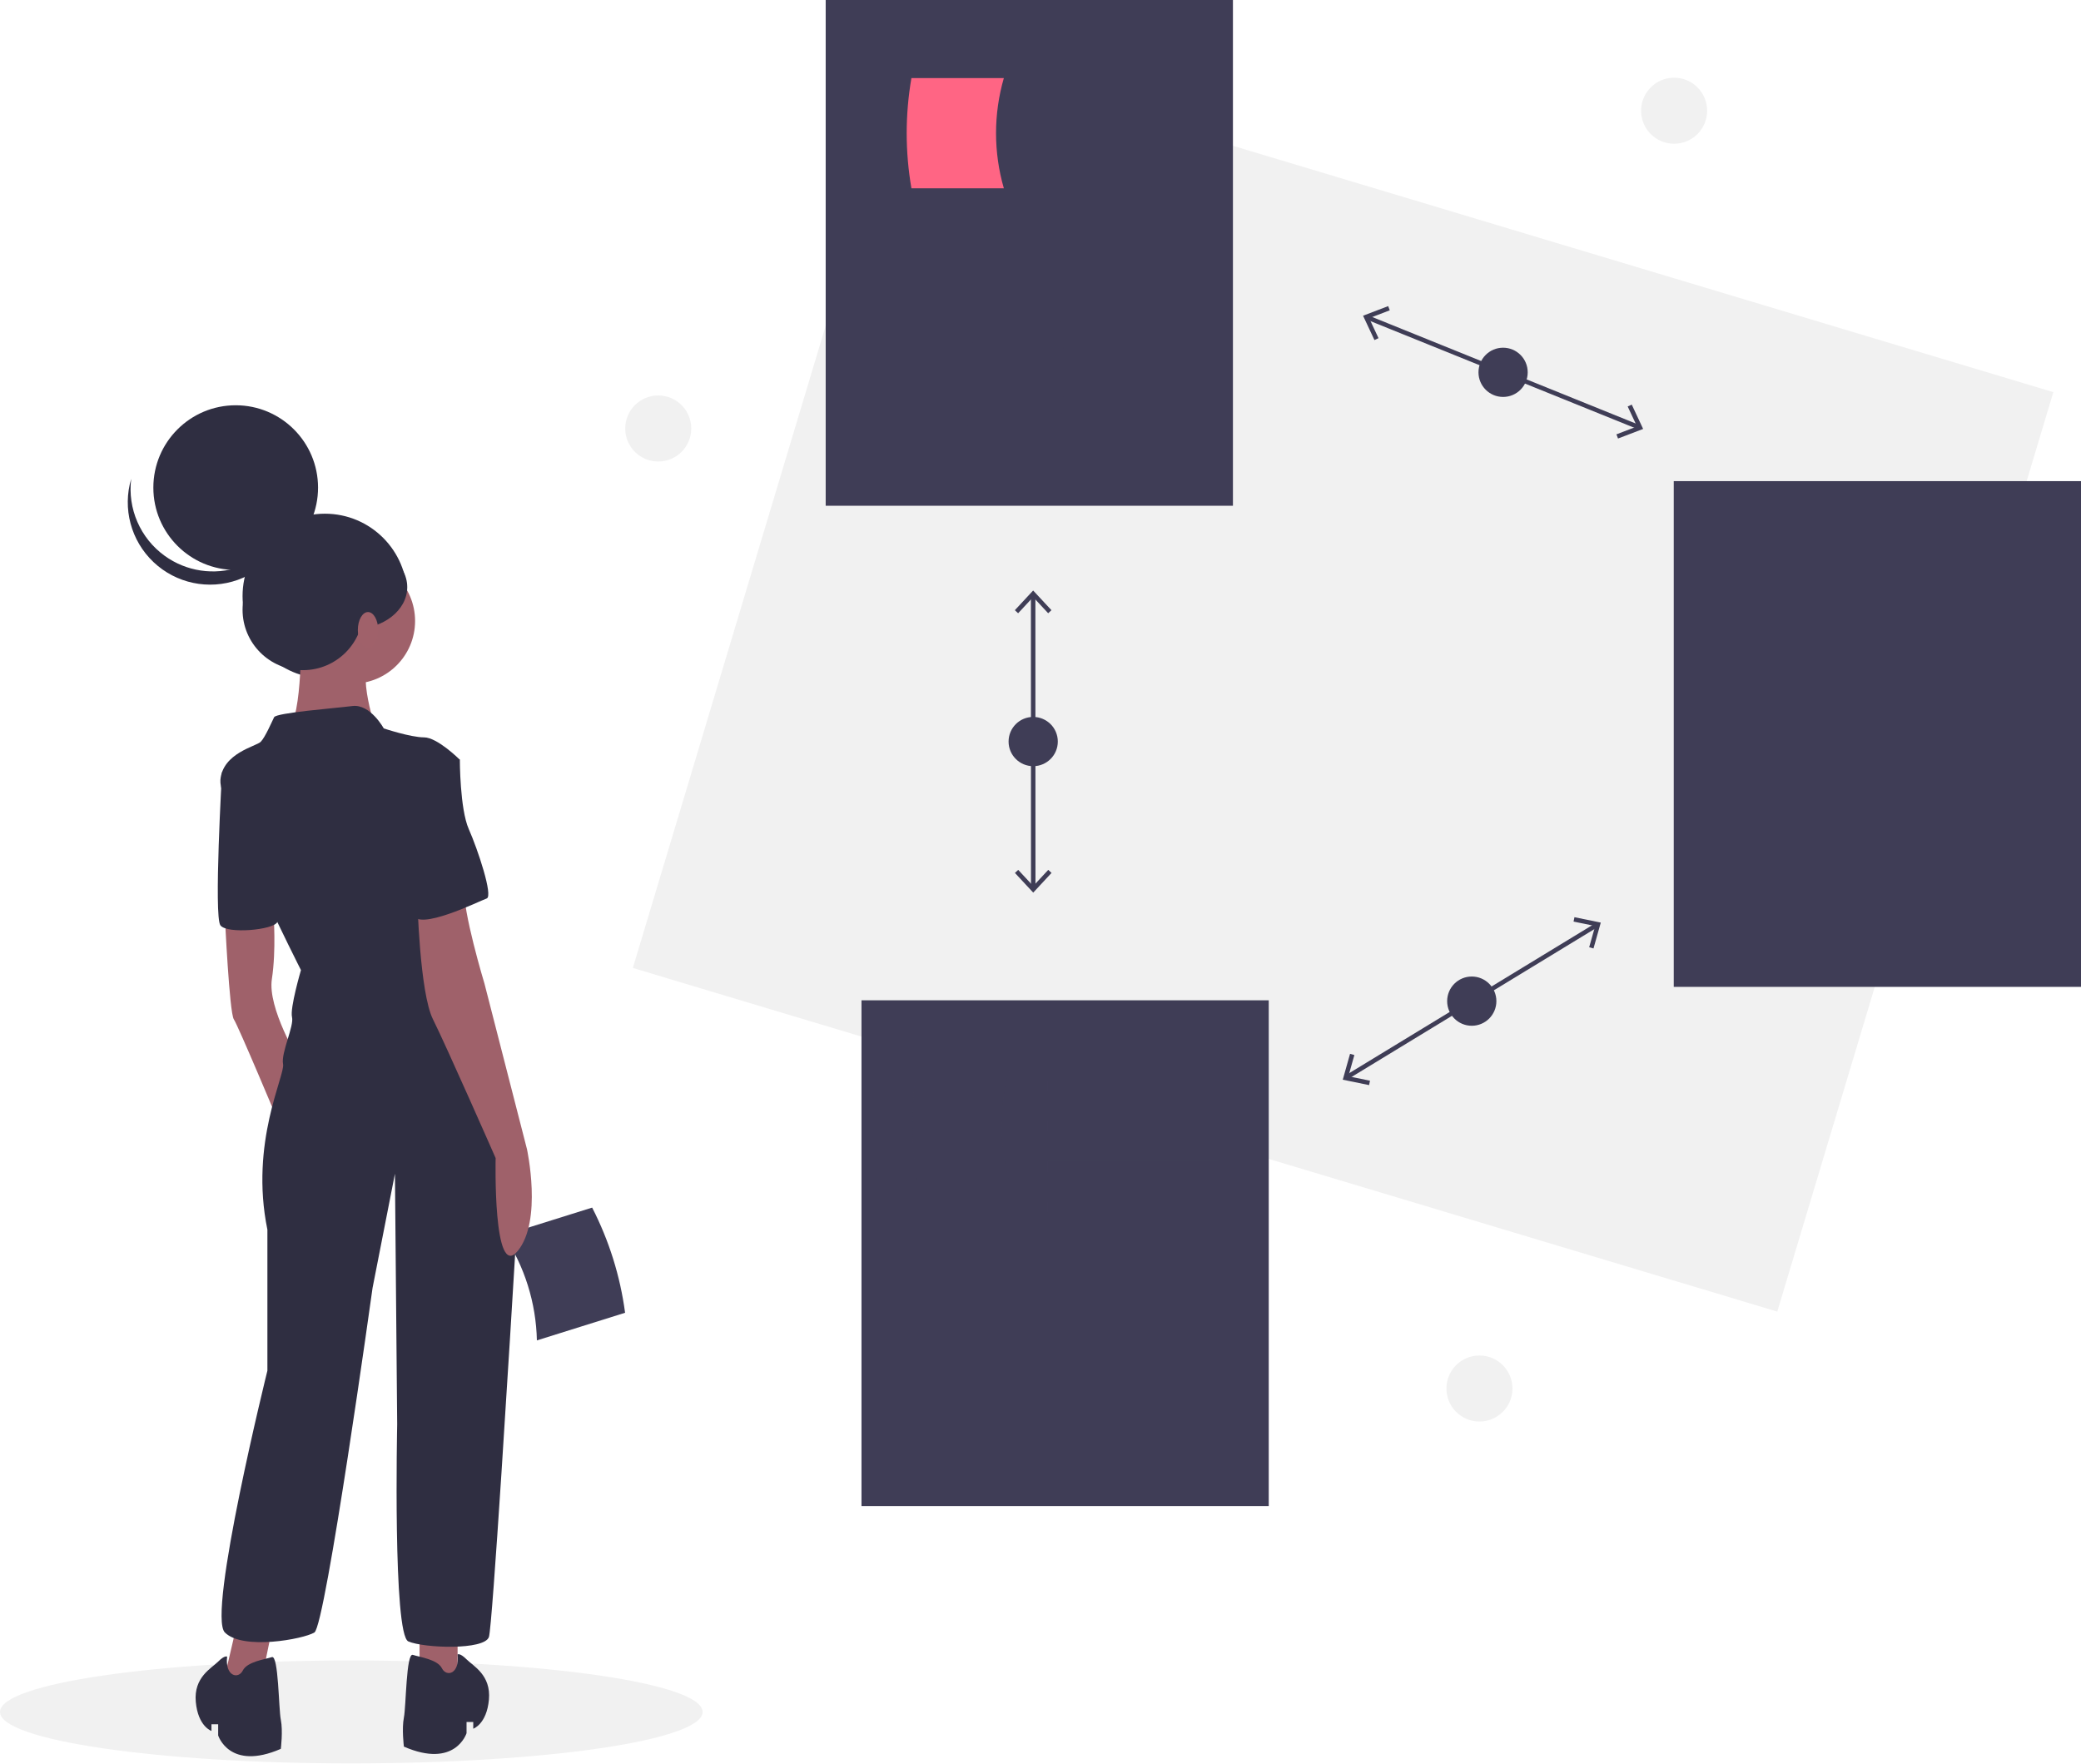
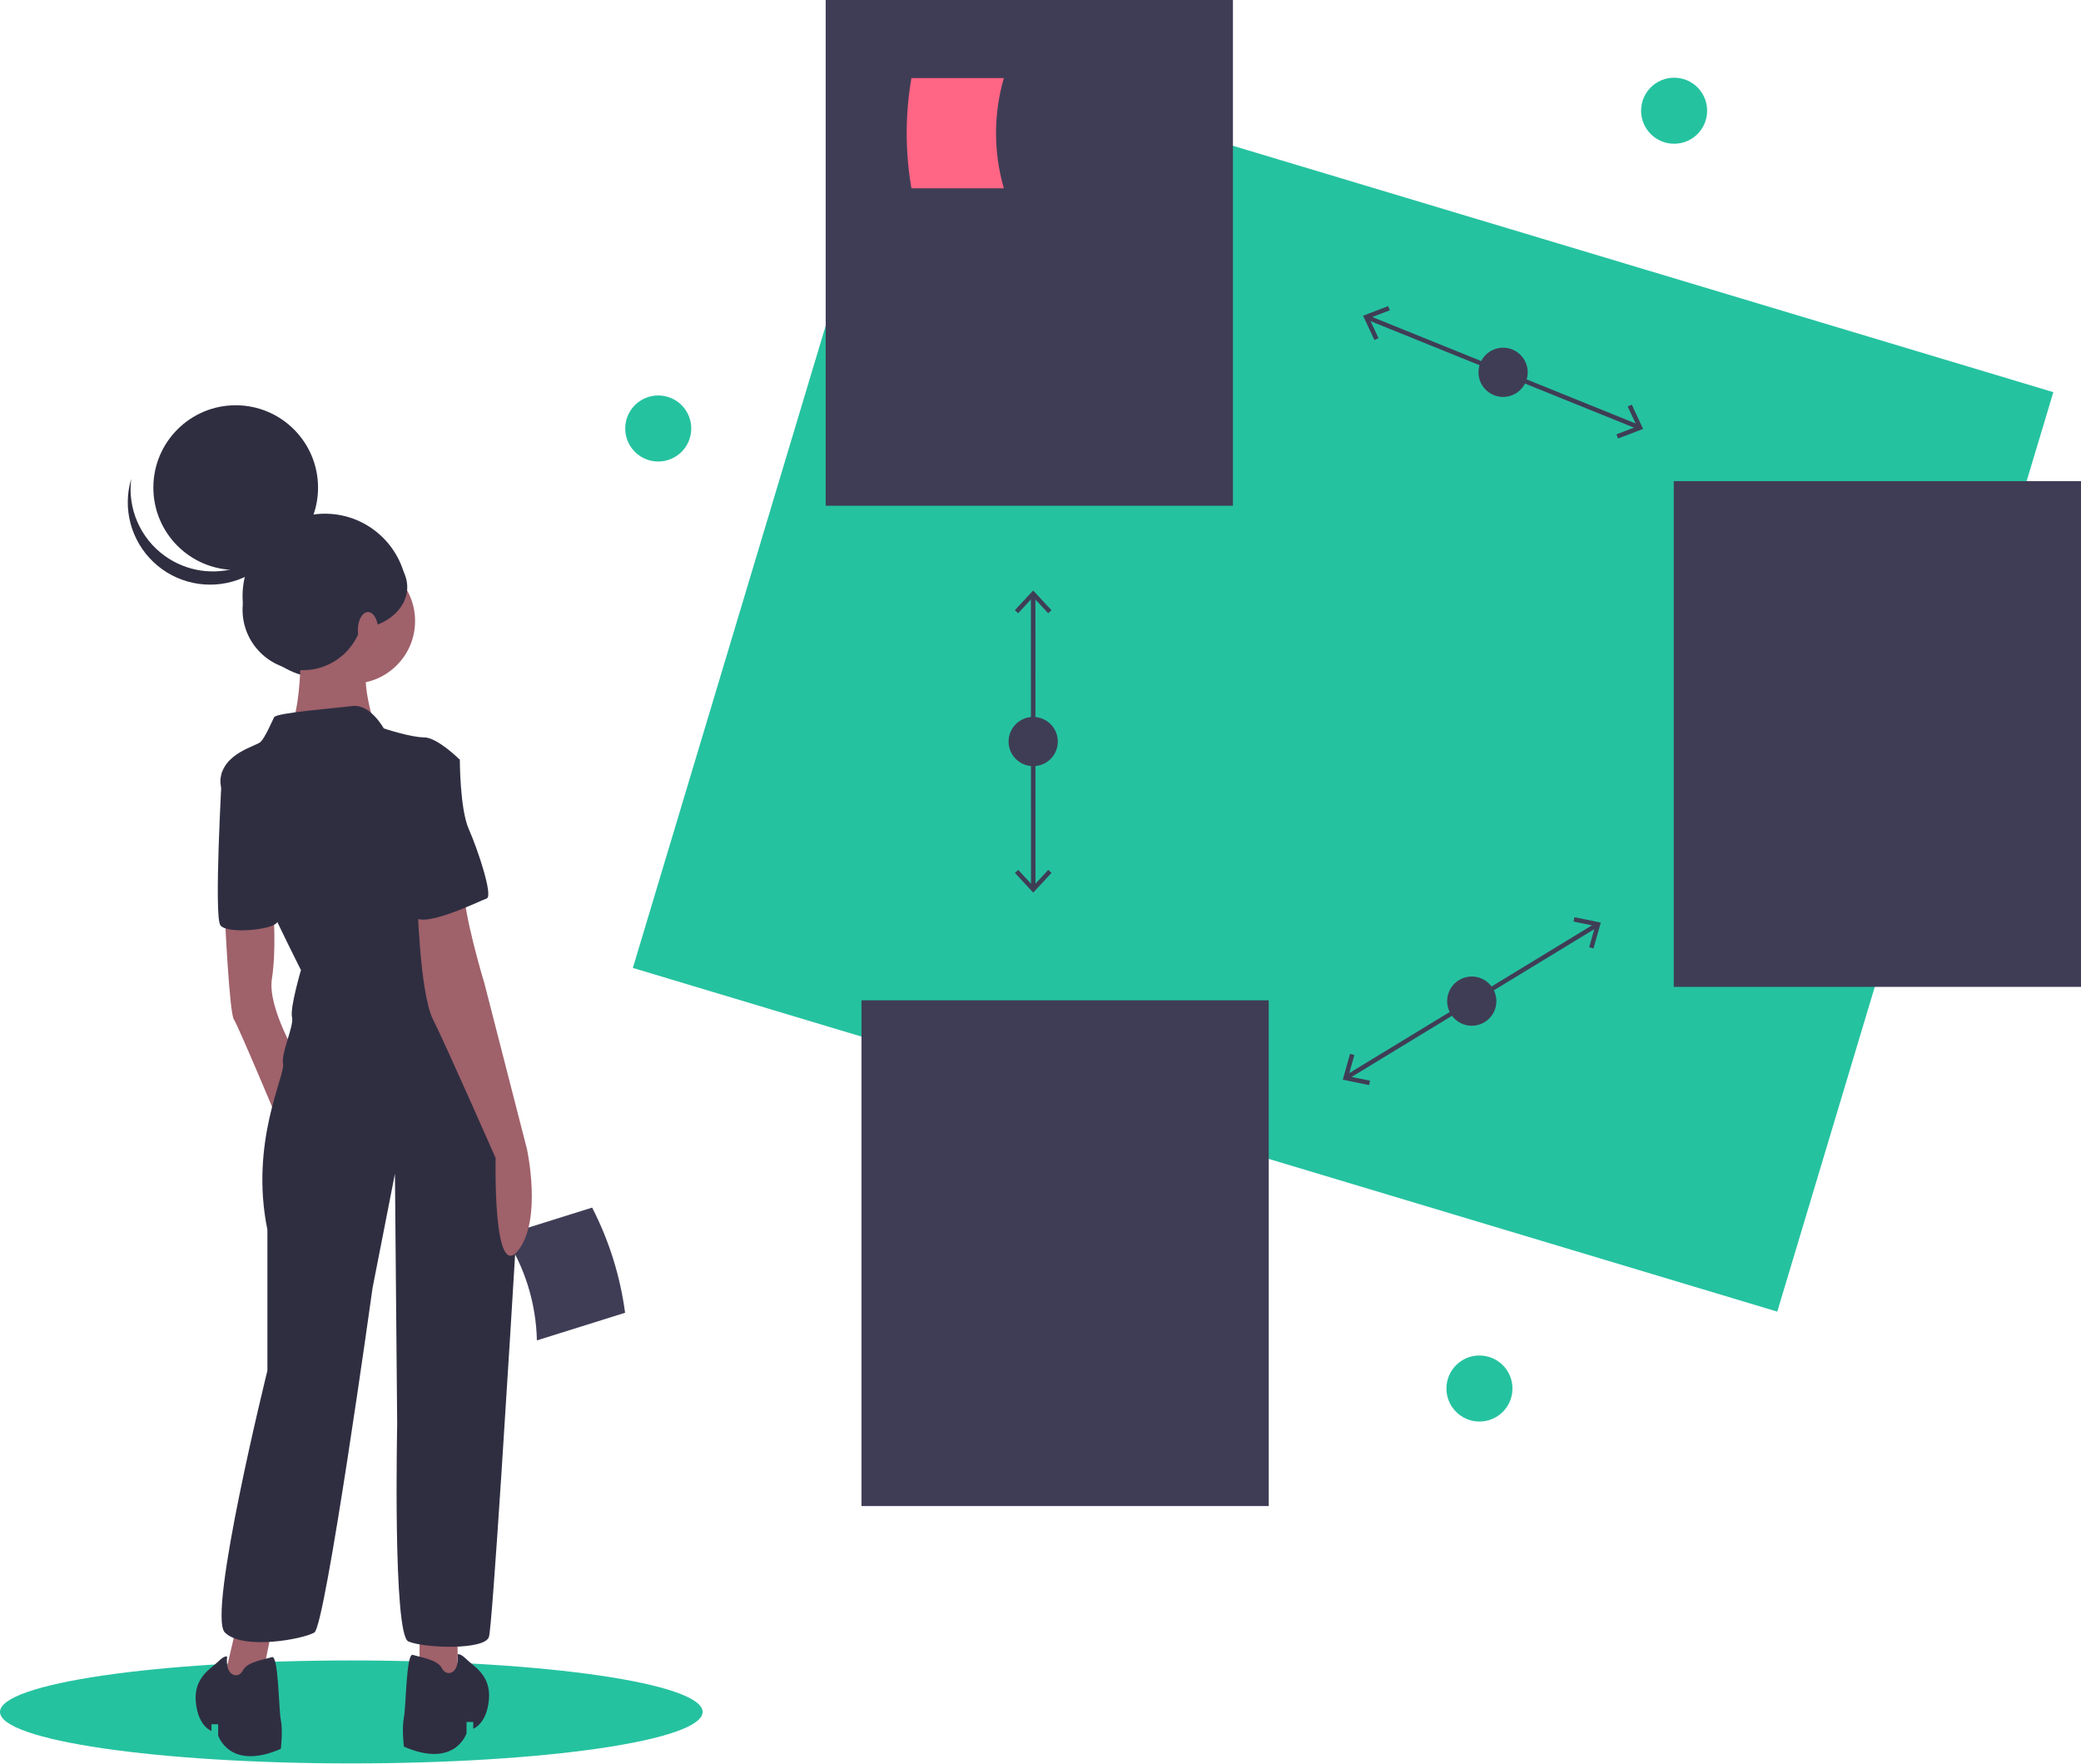
- <svg xmlns="http://www.w3.org/2000/svg" id="effd0595-b14c-4c7e-b56f-e463e9379f7d" data-name="Layer 1" width="930" height="788" viewBox="0 0 930 788">
-   <circle cx="748.166" cy="49.477" r="14.756" fill="#f1f1f1" />
-   <circle cx="661.166" cy="620.477" r="14.756" fill="#f1f1f1" />
-   <circle cx="294.166" cy="191.477" r="14.756" fill="#f1f1f1" />
-   <ellipse cx="157" cy="765" rx="157" ry="23" fill="#f1f1f1" />
+ <svg xmlns="http://www.w3.org/2000/svg" width="930" height="788" viewBox="0 0 930 788">
+   <circle cx="748.166" cy="49.477" r="14.756" fill="#25c2a0" />
+   <circle cx="661.166" cy="620.477" r="14.756" fill="#25c2a0" />
+   <circle cx="294.166" cy="191.477" r="14.756" fill="#25c2a0" />
+   <ellipse cx="157" cy="765" rx="157" ry="23" fill="#25c2a0" />
  <path d="M374.936,654.976,414.351,642.628a144.462,144.462,0,0,0-14.722-46.995l-39.415,12.348A88.611,88.611,0,0,1,374.936,654.976Z" transform="translate(-135 -56)" fill="#3f3d56" />
  <circle cx="145.2" cy="266.353" r="36.8" fill="#2f2e41" />
  <polygon points="105.5 727.5 98.5 757.5 115.5 757.5 122.5 723.5 105.5 727.5" fill="#9f616a" />
  <polygon points="187.5 727.5 187.5 755.5 204.5 757.5 204.5 727.5 187.5 727.5" fill="#9f616a" />
  <path d="M235.5,465.5s2,43,4,46,20,46,20,46l9-28s-14-23-12-36,.74-28.997.74-28.997Z" transform="translate(-135 -56)" fill="#9f616a" />
  <circle cx="157.5" cy="277.5" r="28" fill="#9f616a" />
  <path d="M269.5,336.5s1,40-6,46,40,1,40,1-10-28-2-34S269.5,336.5,269.5,336.5Z" transform="translate(-135 -56)" fill="#9f616a" />
  <path d="M306.5,381.5s-6-11-14-10-34,3-35,5-4,9-6,11-17,5-18,17,36,85,36,85-5,17-4,21-5,16-4,21-15,35-7,74v63s-27,109-19,117,35,3,40,0,26-154,26-154l10-51,1,112s-2,94,5,97,34,4,36-2c1.56-4.68,9.202-129.189,12.491-183.766a203.905,203.905,0,0,0-4.403-56.175C357.426,528.68,351.384,506.502,344.5,497.5c-13-17-21-71-21-71l17-31s-10-10-16-10S306.5,381.5,306.5,381.5Z" transform="translate(-135 -56)" fill="#2f2e41" />
  <path d="M239.5,397.5l-5.274,3.589S230.5,465.5,233.5,469.5s23.857,2.048,25.429-1.476S239.5,397.5,239.5,397.5Z" transform="translate(-135 -56)" fill="#2f2e41" />
  <path d="M321.5,457.5s1,42,7,54,28,62,28,62-1.277,55.032,9.861,41.516S370.5,569.5,370.5,569.5l-19-74s-10-33-9-43S321.5,457.5,321.5,457.5Z" transform="translate(-135 -56)" fill="#9f616a" />
  <path d="M339.5,795.299s1-.799,4,2.201,11,7,10,18-7,13-7,13v-3h-3v5s-5,16-28,6c0,0-1-8,0-13s1-29,4-28,11,2,13,6S340.5,804.098,339.5,795.299Z" transform="translate(-135 -56)" fill="#2f2e41" />
  <path d="M236.5,796.299s-1-.799-4,2.201-11,7-10,18,7,13,7,13v-3h3v5s5,16,28,6c0,0,1-8,0-13s-1-29-4-28-11,2-13,6S235.5,805.098,236.5,796.299Z" transform="translate(-135 -56)" fill="#2f2e41" />
  <path d="M326.5,392.5l14,3s0,22,4,31,11,30,8,31-31,15-33,7S312.5,392.5,326.5,392.5Z" transform="translate(-135 -56)" fill="#2f2e41" />
  <circle cx="105.334" cy="217.9" r="36.8" fill="#2f2e41" />
  <path d="M208.592,304.372a36.802,36.802,0,0,0,56.829-19.323A36.802,36.802,0,1,1,193.634,269.958,36.788,36.788,0,0,0,208.592,304.372Z" transform="translate(-135 -56)" fill="#2f2e41" />
  <circle cx="135.387" cy="272.486" r="26.987" fill="#2f2e41" />
  <ellipse cx="158.08" cy="262.366" rx="23.92" ry="18.707" fill="#2f2e41" />
  <ellipse cx="164.46" cy="281.535" rx="4.54" ry="8.032" fill="#a0616a" />
-   <rect x="468.235" y="145.388" width="534" height="429" transform="matrix(0.95775, 0.2876, -0.2876, 0.95775, -0.4351, -252.2463)" fill="#f1f1f1" />
+   <rect x="468.235" y="145.388" width="534" height="429" transform="matrix(0.95775, 0.2876, -0.2876, 0.95775, -0.4351, -252.2463)" fill="#25c2a0" />
  <line x1="611.165" y1="141.893" x2="732.305" y2="190.858" fill="none" stroke="#3f3d56" stroke-miterlimit="10" stroke-width="2" />
  <polygon points="614.244 151.96 616.058 151.113 611.876 142.182 621.09 138.664 620.374 136.795 609.153 141.082 614.244 151.96" fill="#3f3d56" />
  <polygon points="723.096 195.958 722.38 194.089 731.593 190.572 727.412 181.64 729.226 180.793 734.316 191.673 723.096 195.958" fill="#3f3d56" />
  <circle cx="671.735" cy="166.375" r="11" fill="#3f3d56" />
  <line x1="601.934" y1="481.351" x2="713.537" y2="413.4" fill="none" stroke="#3f3d56" stroke-miterlimit="10" stroke-width="2" />
  <polygon points="611.848 484.891 612.251 482.93 602.59 480.953 605.268 471.461 603.341 470.919 600.082 482.48 611.848 484.891" fill="#3f3d56" />
  <polygon points="712.13 423.833 710.203 423.291 712.882 413.801 703.22 411.822 703.624 409.862 715.391 412.274 712.13 423.833" fill="#3f3d56" />
  <circle cx="657.735" cy="447.375" r="11" fill="#3f3d56" />
  <line x1="461.716" y1="266.044" x2="461.755" y2="396.706" fill="none" stroke="#3f3d56" stroke-miterlimit="10" stroke-width="2" />
  <polygon points="453.538 272.674 455.003 274.038 461.714 266.812 468.431 274.034 469.895 272.669 461.713 263.875 453.538 272.674" fill="#3f3d56" />
  <polygon points="453.573 390.082 455.038 388.717 461.753 395.939 468.466 388.713 469.931 390.077 461.754 398.875 453.573 390.082" fill="#3f3d56" />
  <circle cx="461.735" cy="331.375" r="11" fill="#3f3d56" />
  <rect x="369" width="182" height="226" fill="#3f3d56" />
  <path d="M583.621,140.134H542.317a144.462,144.462,0,0,1,0-49.247H583.621A88.612,88.612,0,0,0,583.621,140.134Z" transform="translate(-135 -56)" fill="#ff6584" />
  <path d="M606.379,165.112h41.304a144.462,144.462,0,0,0,0-49.247H606.379A88.612,88.612,0,0,1,606.379,165.112Z" transform="translate(-135 -56)" fill="#3f3d56" />
  <path d="M567.379,247.112h41.304a144.462,144.462,0,0,0,0-49.247H567.379A88.612,88.612,0,0,1,567.379,247.112Z" transform="translate(-135 -56)" fill="#3f3d56" />
  <rect x="748" y="215" width="182" height="226" fill="#3f3d56" />
  <rect x="774" y="263" width="130" height="6" fill="#3f3d56" />
  <rect x="774" y="284" width="130" height="6" fill="#3f3d56" />
  <rect x="774" y="305" width="130" height="6" fill="#3f3d56" />
  <rect x="774" y="326" width="130" height="6" fill="#3f3d56" />
  <rect x="774" y="347" width="130" height="6" fill="#3f3d56" />
  <rect x="805" y="369" width="68" height="24" fill="#3f3d56" />
  <rect x="385" y="447" width="182" height="226" fill="#3f3d56" />
  <rect x="411.297" y="572.806" width="130" height="6" fill="#3f3d56" />
  <rect x="411.297" y="593.806" width="130" height="6" fill="#3f3d56" />
  <rect x="411.297" y="614.806" width="130" height="6" fill="#3f3d56" />
  <rect x="411.297" y="635.806" width="130" height="6" fill="#3f3d56" />
  <path d="M586.121,583.441H544.817a144.462,144.462,0,0,1,0-49.247H586.121A88.612,88.612,0,0,0,586.121,583.441Z" transform="translate(-135 -56)" fill="#3f3d56" opacity="0.3" />
  <rect x="468.297" y="482.806" width="76" height="5" fill="#3f3d56" opacity="0.3" />
  <rect x="468.297" y="500.806" width="76" height="5" fill="#3f3d56" opacity="0.3" />
  <rect x="468.297" y="518.806" width="76" height="5" fill="#3f3d56" opacity="0.3" />
  <rect x="468.297" y="536.806" width="76" height="5" fill="#3f3d56" opacity="0.3" />
</svg>
